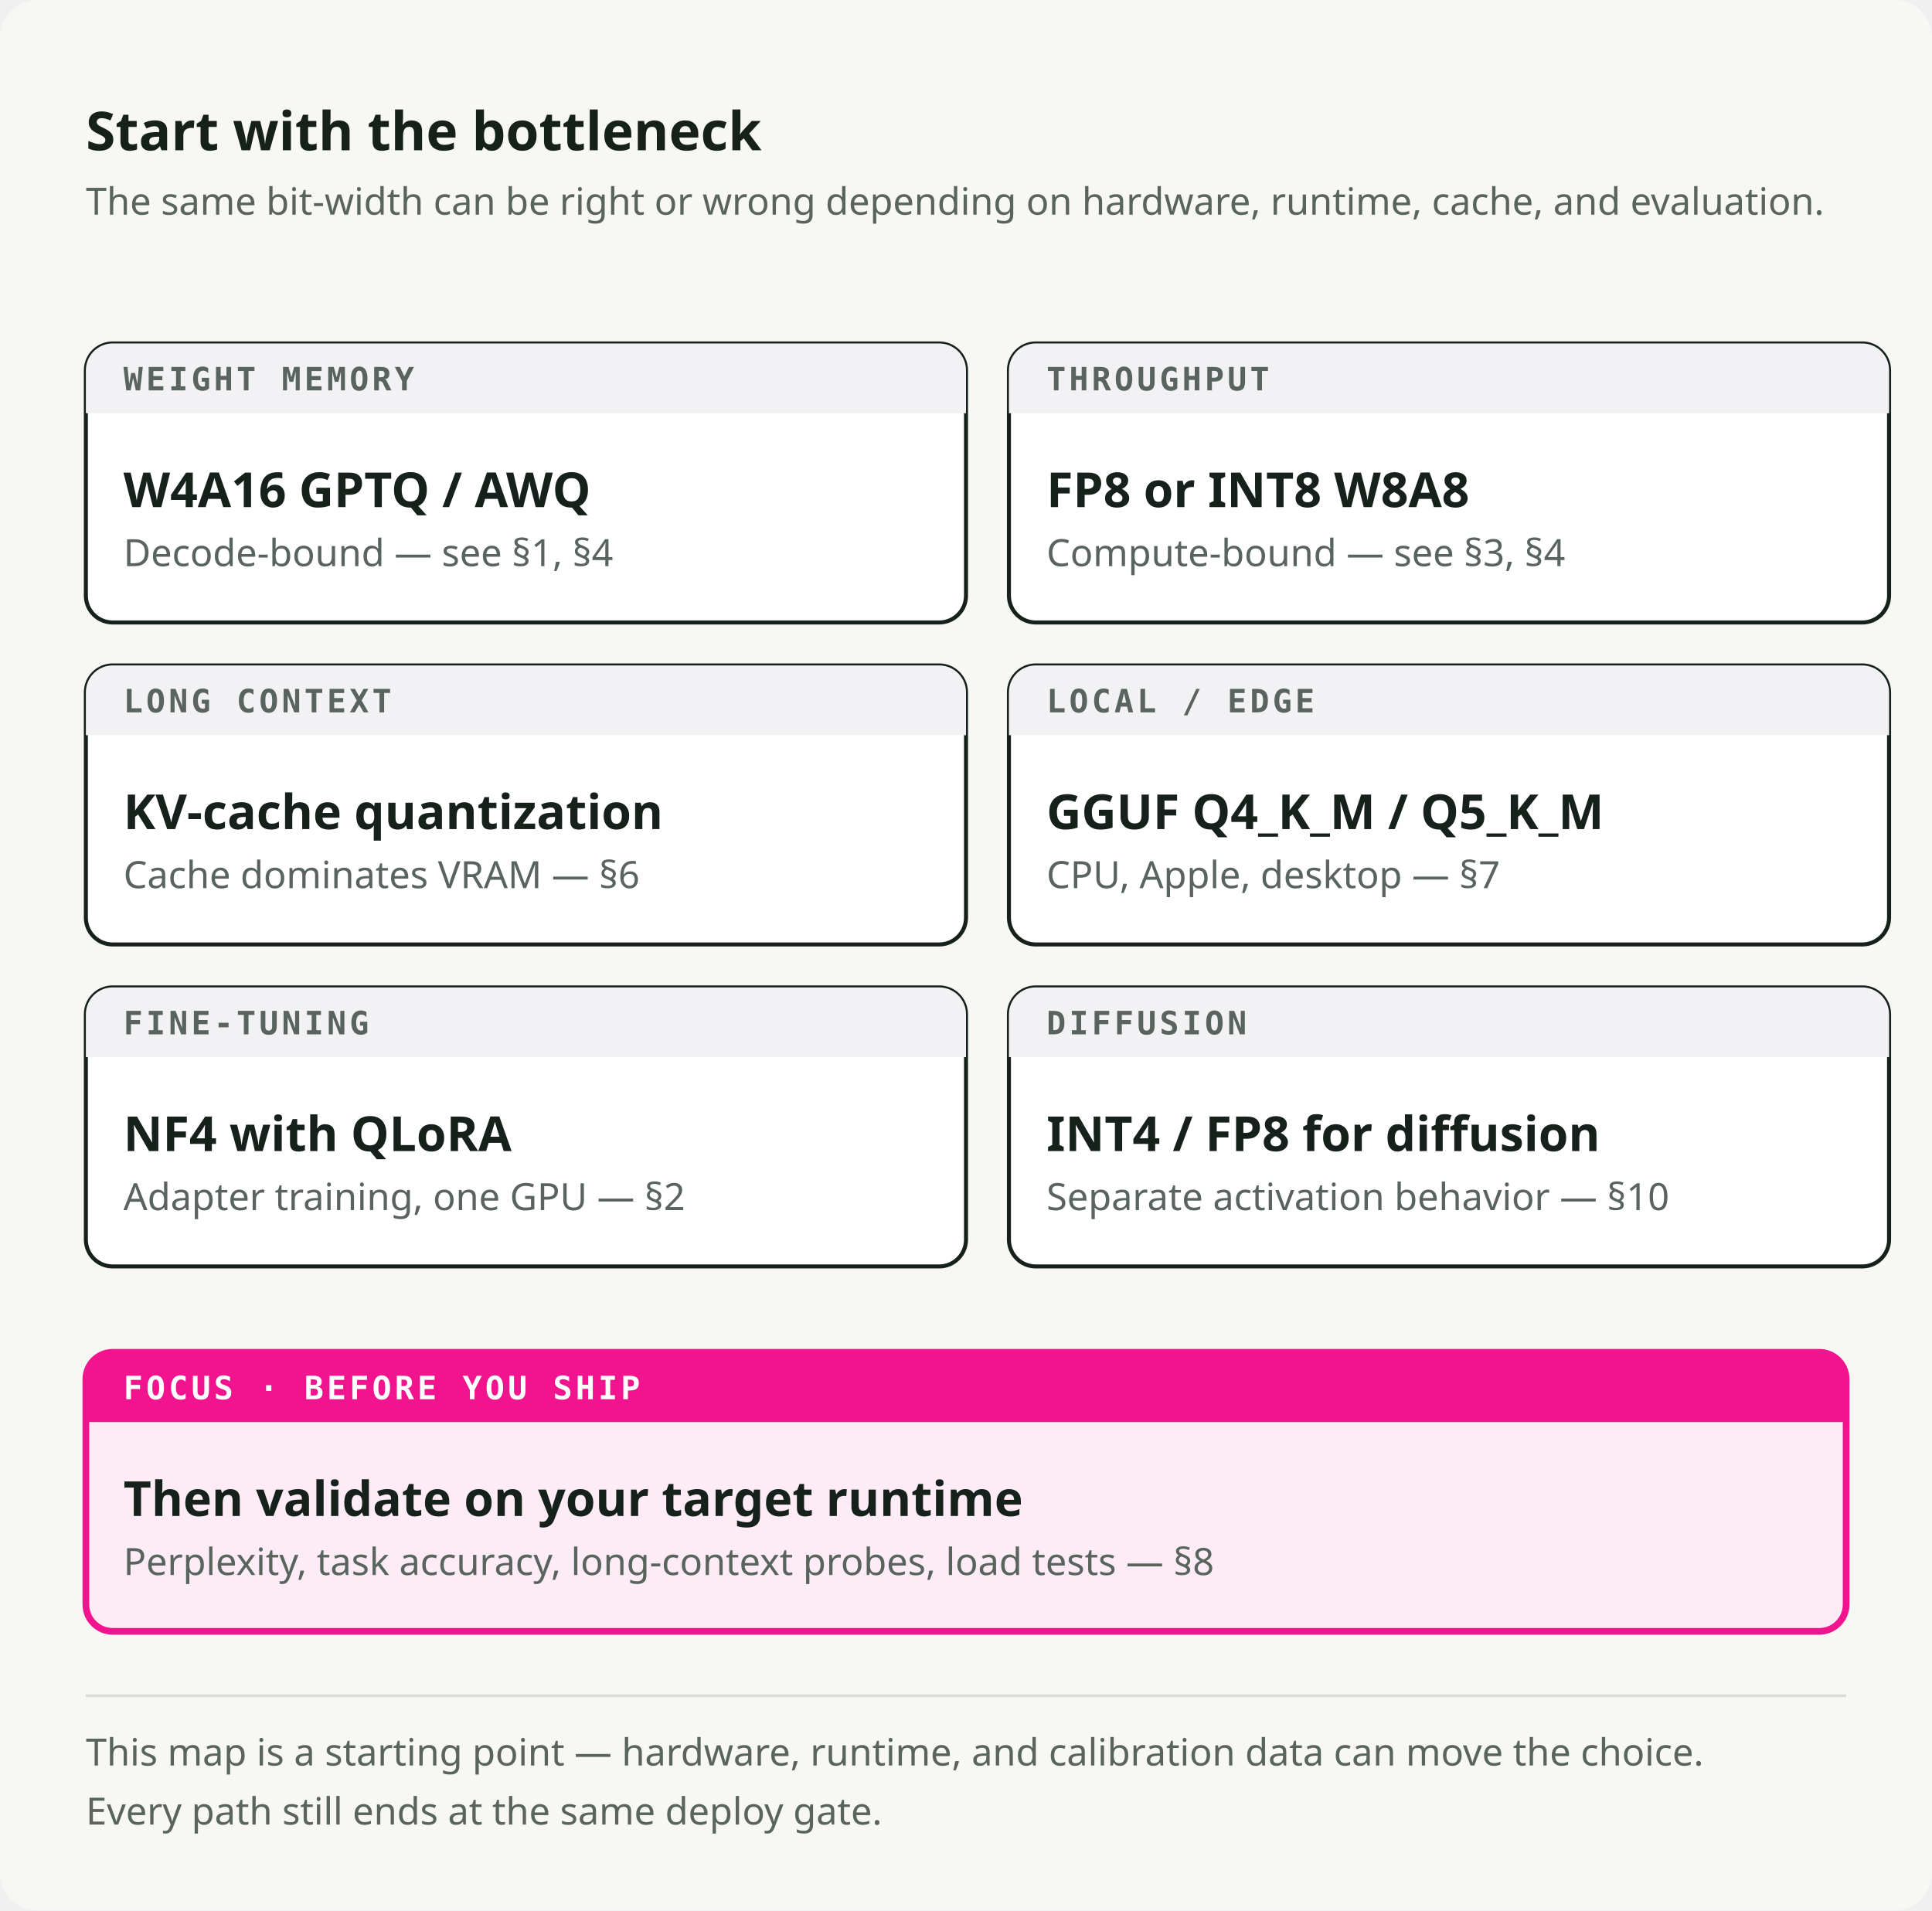
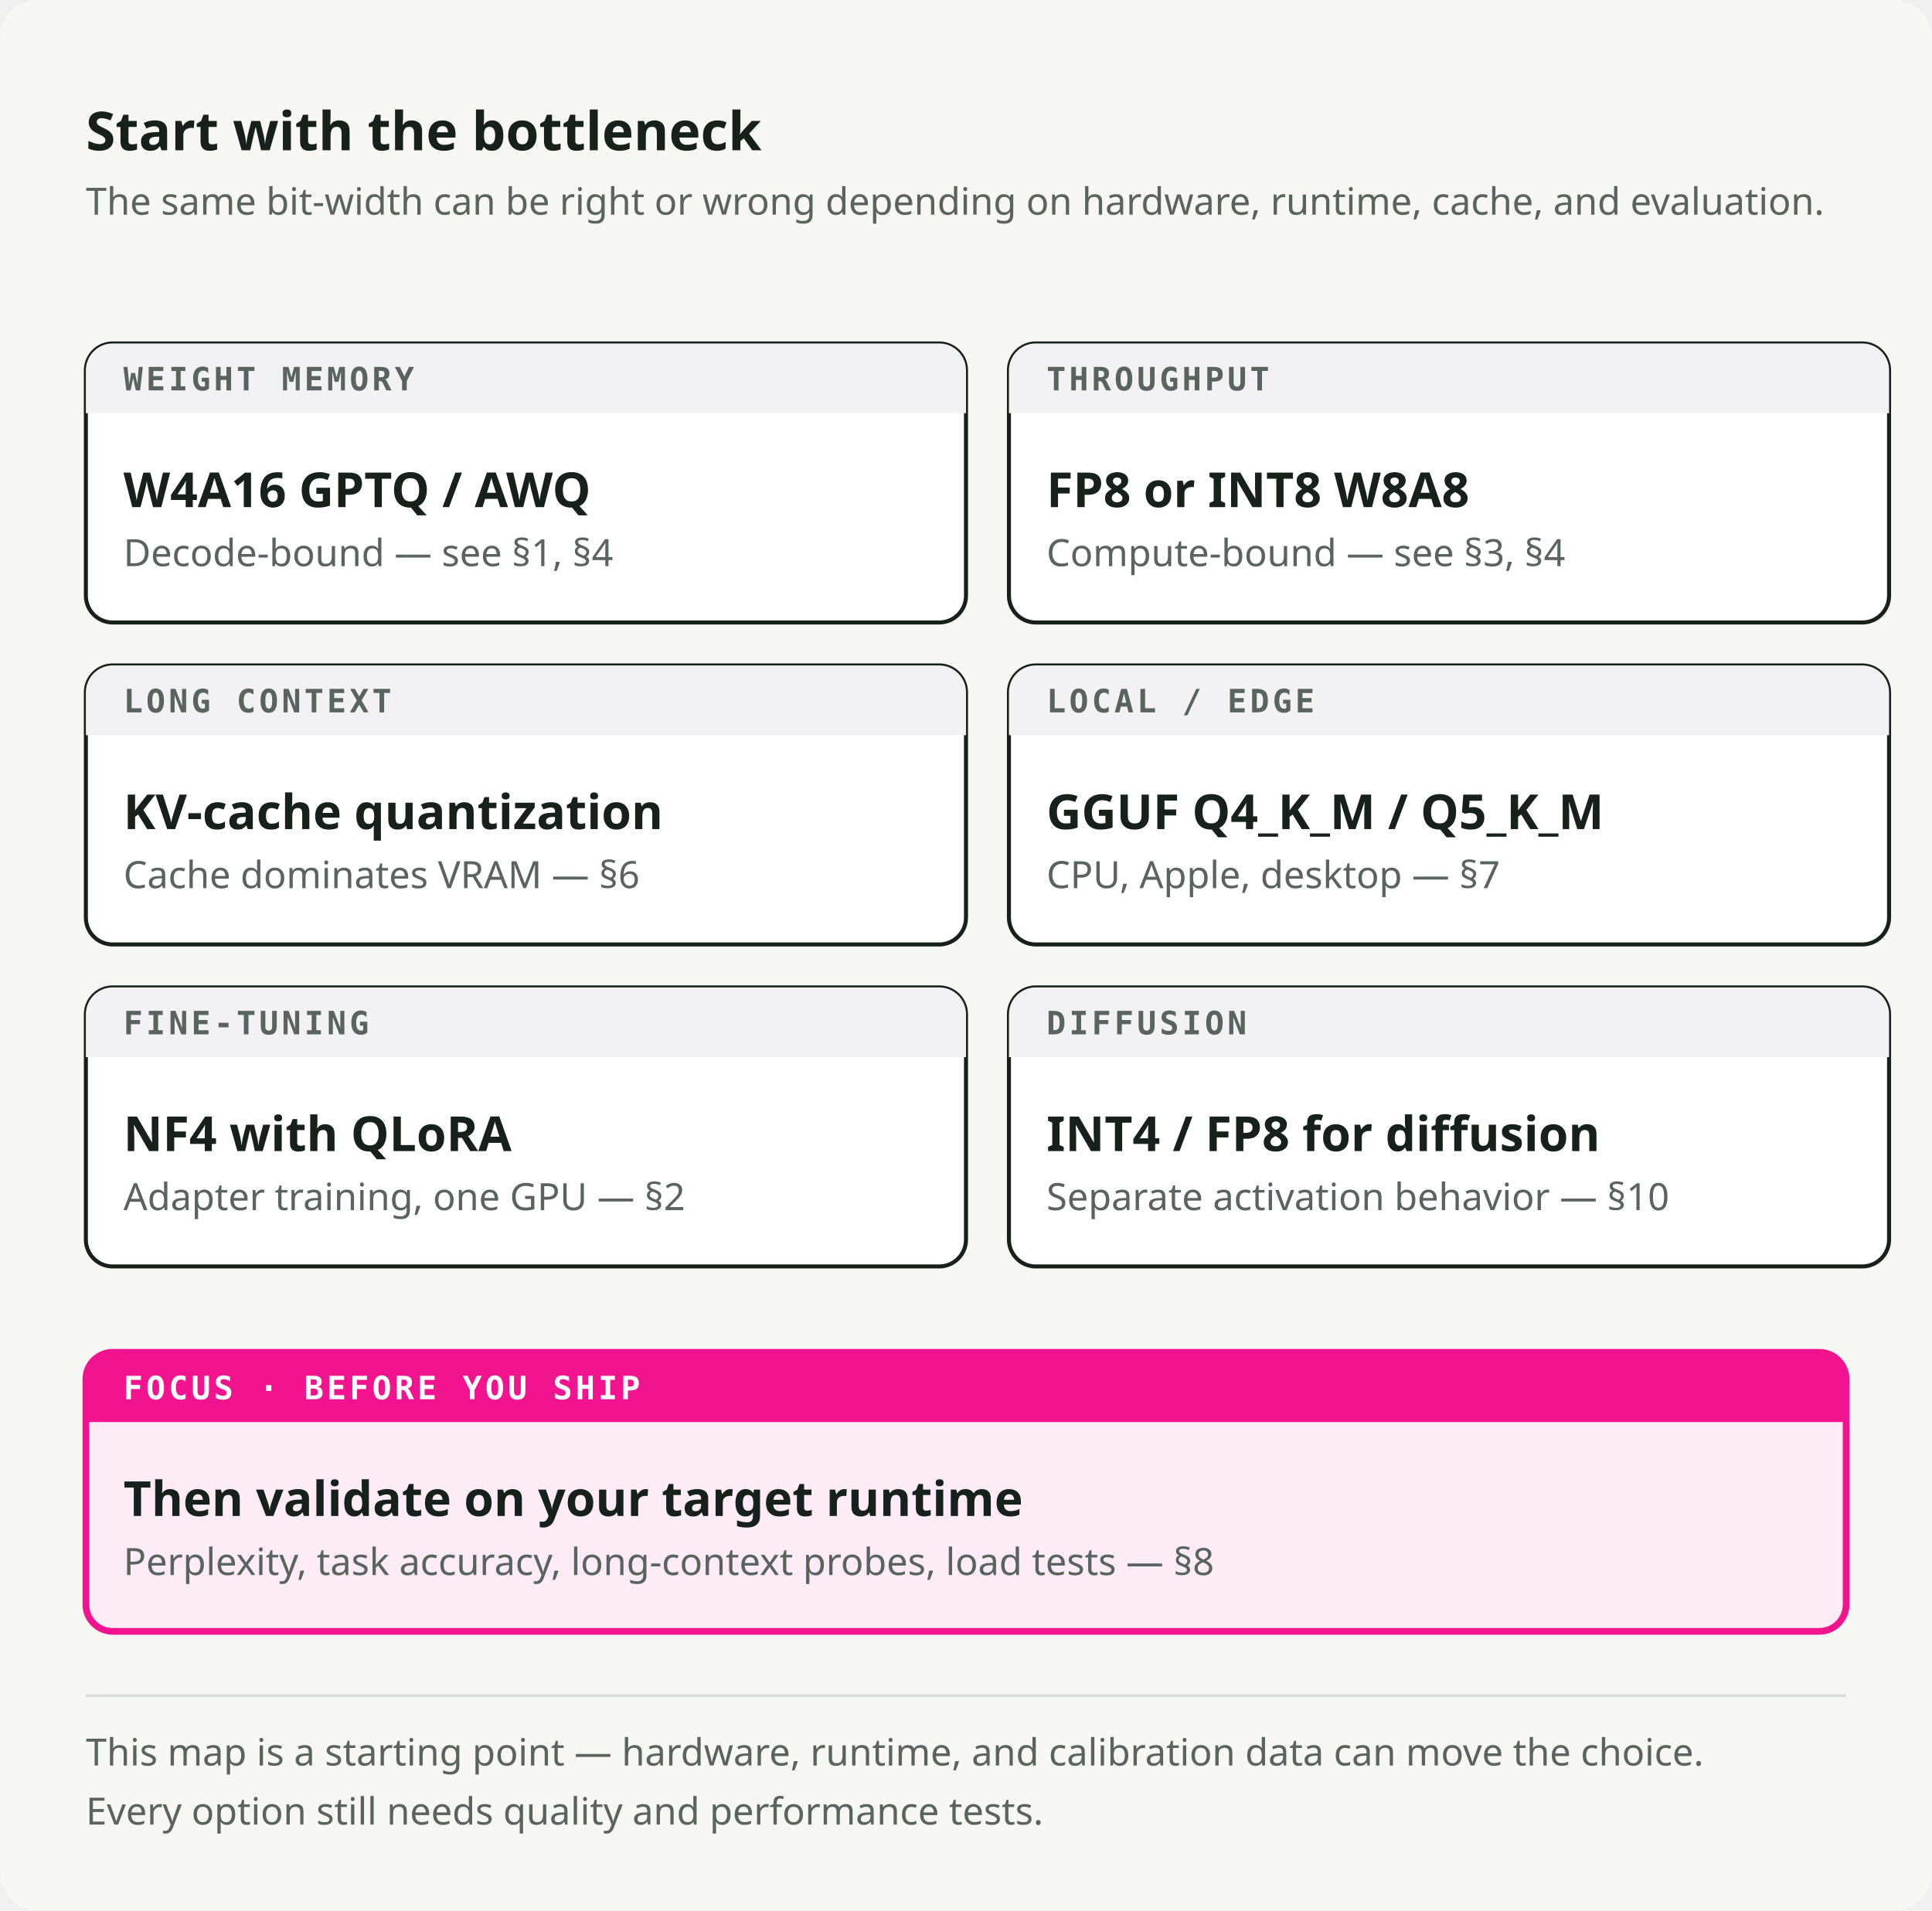
<svg xmlns="http://www.w3.org/2000/svg" viewBox="0 0 720 712" role="img" preserveAspectRatio="xMidYMid meet" data-visual-system="byte-diagram-v2" data-direction="B" data-theme="light" aria-labelledby="readermap-title readermap-desc" shape-rendering="geometricPrecision" text-rendering="geometricPrecision">
  <style data-visual-system="byte-diagram-v2">* { animation: none !important; }</style>
  <defs>
    <marker id="readermap-arrow-flow" viewBox="0 0 10 10" refX="8" refY="5" markerWidth="9" markerHeight="9" orient="auto-start-reverse">
      <path d="M0 0 10 5 0 10Z" fill="#17211B" />
    </marker>
    <marker id="readermap-arrow-fail" viewBox="0 0 10 10" refX="8" refY="5" markerWidth="9" markerHeight="9" orient="auto-start-reverse">
      <path d="M0 0 10 5 0 10Z" fill="#F2148E" />
    </marker>
  </defs>
  <rect width="720" height="712" rx="14" fill="#F7F7F4" />
  <text x="32" y="56" font-family="Space Grotesk, IBM Plex Sans, ui-sans-serif, system-ui, sans-serif" font-size="20" font-weight="700" fill="#17211B">Start with the bottleneck</text>
  <text x="32" y="80" font-family="IBM Plex Sans, ui-sans-serif, system-ui, sans-serif" font-size="14" font-weight="400" fill="#59645E">The same bit-width can be right or wrong depending on hardware, runtime, cache, and evaluation.</text>
  <path d="M42 128h308a10 10 0 0 1 10 10v84a10 10 0 0 1 -10 10h-308a10 10 0 0 1 -10 -10v-84a10 10 0 0 1 10 -10Z" fill="#FFFFFF" stroke="#17211B" stroke-width="1.5" />
  <path d="M42 128h308a10 10 0 0 1 10 10v16a0 0 0 0 1 -0 0h-328a0 0 0 0 1 -0 -0v-16a10 10 0 0 1 10 -10Z" fill="#F2F2F5" />
  <text x="46" y="145.5" font-family="IBM Plex Mono, ui-monospace, SFMono-Regular, Menlo, monospace" font-size="12" font-weight="600" fill="#59645E" letter-spacing="1.2">WEIGHT MEMORY</text>
  <text x="46" y="189" font-family="Space Grotesk, IBM Plex Sans, ui-sans-serif, system-ui, sans-serif" font-size="18" font-weight="600" fill="#17211B">W4A16 GPTQ / AWQ</text>
  <text x="46" y="211" font-family="IBM Plex Sans, ui-sans-serif, system-ui, sans-serif" font-size="14" font-weight="400" fill="#59645E">Decode-bound — see §1, §4</text>
  <path d="M386 128h308a10 10 0 0 1 10 10v84a10 10 0 0 1 -10 10h-308a10 10 0 0 1 -10 -10v-84a10 10 0 0 1 10 -10Z" fill="#FFFFFF" stroke="#17211B" stroke-width="1.5" />
  <path d="M386 128h308a10 10 0 0 1 10 10v16a0 0 0 0 1 -0 0h-328a0 0 0 0 1 -0 -0v-16a10 10 0 0 1 10 -10Z" fill="#F2F2F5" />
  <text x="390" y="145.5" font-family="IBM Plex Mono, ui-monospace, SFMono-Regular, Menlo, monospace" font-size="12" font-weight="600" fill="#59645E" letter-spacing="1.2">THROUGHPUT</text>
  <text x="390" y="189" font-family="Space Grotesk, IBM Plex Sans, ui-sans-serif, system-ui, sans-serif" font-size="18" font-weight="600" fill="#17211B">FP8 or INT8 W8A8</text>
  <text x="390" y="211" font-family="IBM Plex Sans, ui-sans-serif, system-ui, sans-serif" font-size="14" font-weight="400" fill="#59645E">Compute-bound — see §3, §4</text>
  <path d="M42 248h308a10 10 0 0 1 10 10v84a10 10 0 0 1 -10 10h-308a10 10 0 0 1 -10 -10v-84a10 10 0 0 1 10 -10Z" fill="#FFFFFF" stroke="#17211B" stroke-width="1.5" />
  <path d="M42 248h308a10 10 0 0 1 10 10v16a0 0 0 0 1 -0 0h-328a0 0 0 0 1 -0 -0v-16a10 10 0 0 1 10 -10Z" fill="#F2F2F5" />
  <text x="46" y="265.5" font-family="IBM Plex Mono, ui-monospace, SFMono-Regular, Menlo, monospace" font-size="12" font-weight="600" fill="#59645E" letter-spacing="1.2">LONG CONTEXT</text>
  <text x="46" y="309" font-family="Space Grotesk, IBM Plex Sans, ui-sans-serif, system-ui, sans-serif" font-size="18" font-weight="600" fill="#17211B">KV-cache quantization</text>
  <text x="46" y="331" font-family="IBM Plex Sans, ui-sans-serif, system-ui, sans-serif" font-size="14" font-weight="400" fill="#59645E">Cache dominates VRAM — §6</text>
  <path d="M386 248h308a10 10 0 0 1 10 10v84a10 10 0 0 1 -10 10h-308a10 10 0 0 1 -10 -10v-84a10 10 0 0 1 10 -10Z" fill="#FFFFFF" stroke="#17211B" stroke-width="1.5" />
  <path d="M386 248h308a10 10 0 0 1 10 10v16a0 0 0 0 1 -0 0h-328a0 0 0 0 1 -0 -0v-16a10 10 0 0 1 10 -10Z" fill="#F2F2F5" />
  <text x="390" y="265.5" font-family="IBM Plex Mono, ui-monospace, SFMono-Regular, Menlo, monospace" font-size="12" font-weight="600" fill="#59645E" letter-spacing="1.2">LOCAL / EDGE</text>
  <text x="390" y="309" font-family="Space Grotesk, IBM Plex Sans, ui-sans-serif, system-ui, sans-serif" font-size="18" font-weight="600" fill="#17211B">GGUF Q4_K_M / Q5_K_M</text>
  <text x="390" y="331" font-family="IBM Plex Sans, ui-sans-serif, system-ui, sans-serif" font-size="14" font-weight="400" fill="#59645E">CPU, Apple, desktop — §7</text>
  <path d="M42 368h308a10 10 0 0 1 10 10v84a10 10 0 0 1 -10 10h-308a10 10 0 0 1 -10 -10v-84a10 10 0 0 1 10 -10Z" fill="#FFFFFF" stroke="#17211B" stroke-width="1.5" />
  <path d="M42 368h308a10 10 0 0 1 10 10v16a0 0 0 0 1 -0 0h-328a0 0 0 0 1 -0 -0v-16a10 10 0 0 1 10 -10Z" fill="#F2F2F5" />
  <text x="46" y="385.5" font-family="IBM Plex Mono, ui-monospace, SFMono-Regular, Menlo, monospace" font-size="12" font-weight="600" fill="#59645E" letter-spacing="1.2">FINE-TUNING</text>
  <text x="46" y="429" font-family="Space Grotesk, IBM Plex Sans, ui-sans-serif, system-ui, sans-serif" font-size="18" font-weight="600" fill="#17211B">NF4 with QLoRA</text>
  <text x="46" y="451" font-family="IBM Plex Sans, ui-sans-serif, system-ui, sans-serif" font-size="14" font-weight="400" fill="#59645E">Adapter training, one GPU — §2</text>
  <path d="M386 368h308a10 10 0 0 1 10 10v84a10 10 0 0 1 -10 10h-308a10 10 0 0 1 -10 -10v-84a10 10 0 0 1 10 -10Z" fill="#FFFFFF" stroke="#17211B" stroke-width="1.5" />
  <path d="M386 368h308a10 10 0 0 1 10 10v16a0 0 0 0 1 -0 0h-328a0 0 0 0 1 -0 -0v-16a10 10 0 0 1 10 -10Z" fill="#F2F2F5" />
  <text x="390" y="385.5" font-family="IBM Plex Mono, ui-monospace, SFMono-Regular, Menlo, monospace" font-size="12" font-weight="600" fill="#59645E" letter-spacing="1.2">DIFFUSION</text>
  <text x="390" y="429" font-family="Space Grotesk, IBM Plex Sans, ui-sans-serif, system-ui, sans-serif" font-size="18" font-weight="600" fill="#17211B">INT4 / FP8 for diffusion</text>
  <text x="390" y="451" font-family="IBM Plex Sans, ui-sans-serif, system-ui, sans-serif" font-size="14" font-weight="400" fill="#59645E">Separate activation behavior — §10</text>
  <path d="M42 504h636a10 10 0 0 1 10 10v84a10 10 0 0 1 -10 10h-636a10 10 0 0 1 -10 -10v-84a10 10 0 0 1 10 -10Z" fill="#FDECF5" stroke="#F2148E" stroke-width="2.5" />
  <path d="M42 504h636a10 10 0 0 1 10 10v16a0 0 0 0 1 -0 0h-656a0 0 0 0 1 -0 -0v-16a10 10 0 0 1 10 -10Z" fill="#F2148E" />
  <text x="46" y="521.5" font-family="IBM Plex Mono, ui-monospace, SFMono-Regular, Menlo, monospace" font-size="12" font-weight="600" fill="#FFFFFF" letter-spacing="1.2">FOCUS · BEFORE YOU SHIP</text>
  <text x="46" y="565" font-family="Space Grotesk, IBM Plex Sans, ui-sans-serif, system-ui, sans-serif" font-size="18" font-weight="600" fill="#17211B">Then validate on your target runtime</text>
  <text x="46" y="587" font-family="IBM Plex Sans, ui-sans-serif, system-ui, sans-serif" font-size="14" font-weight="400" fill="#59645E">Perplexity, task accuracy, long-context probes, load tests — §8</text>
  <path d="M32 632h656" stroke="#D8DDD9" stroke-width="1" />
  <text x="32" y="658" font-family="IBM Plex Sans, ui-sans-serif, system-ui, sans-serif" font-size="14" font-weight="400" fill="#59645E">This map is a starting point — hardware, runtime, and calibration data can move the choice.</text>
-   <text x="32" y="680" font-family="IBM Plex Sans, ui-sans-serif, system-ui, sans-serif" font-size="14" font-weight="400" fill="#59645E">Every path still ends at the same deploy gate.</text>
+   <text x="32" y="680" font-family="IBM Plex Sans, ui-sans-serif, system-ui, sans-serif" font-size="14" font-weight="400" fill="#59645E">Every option still needs quality and performance tests.</text>
</svg>
